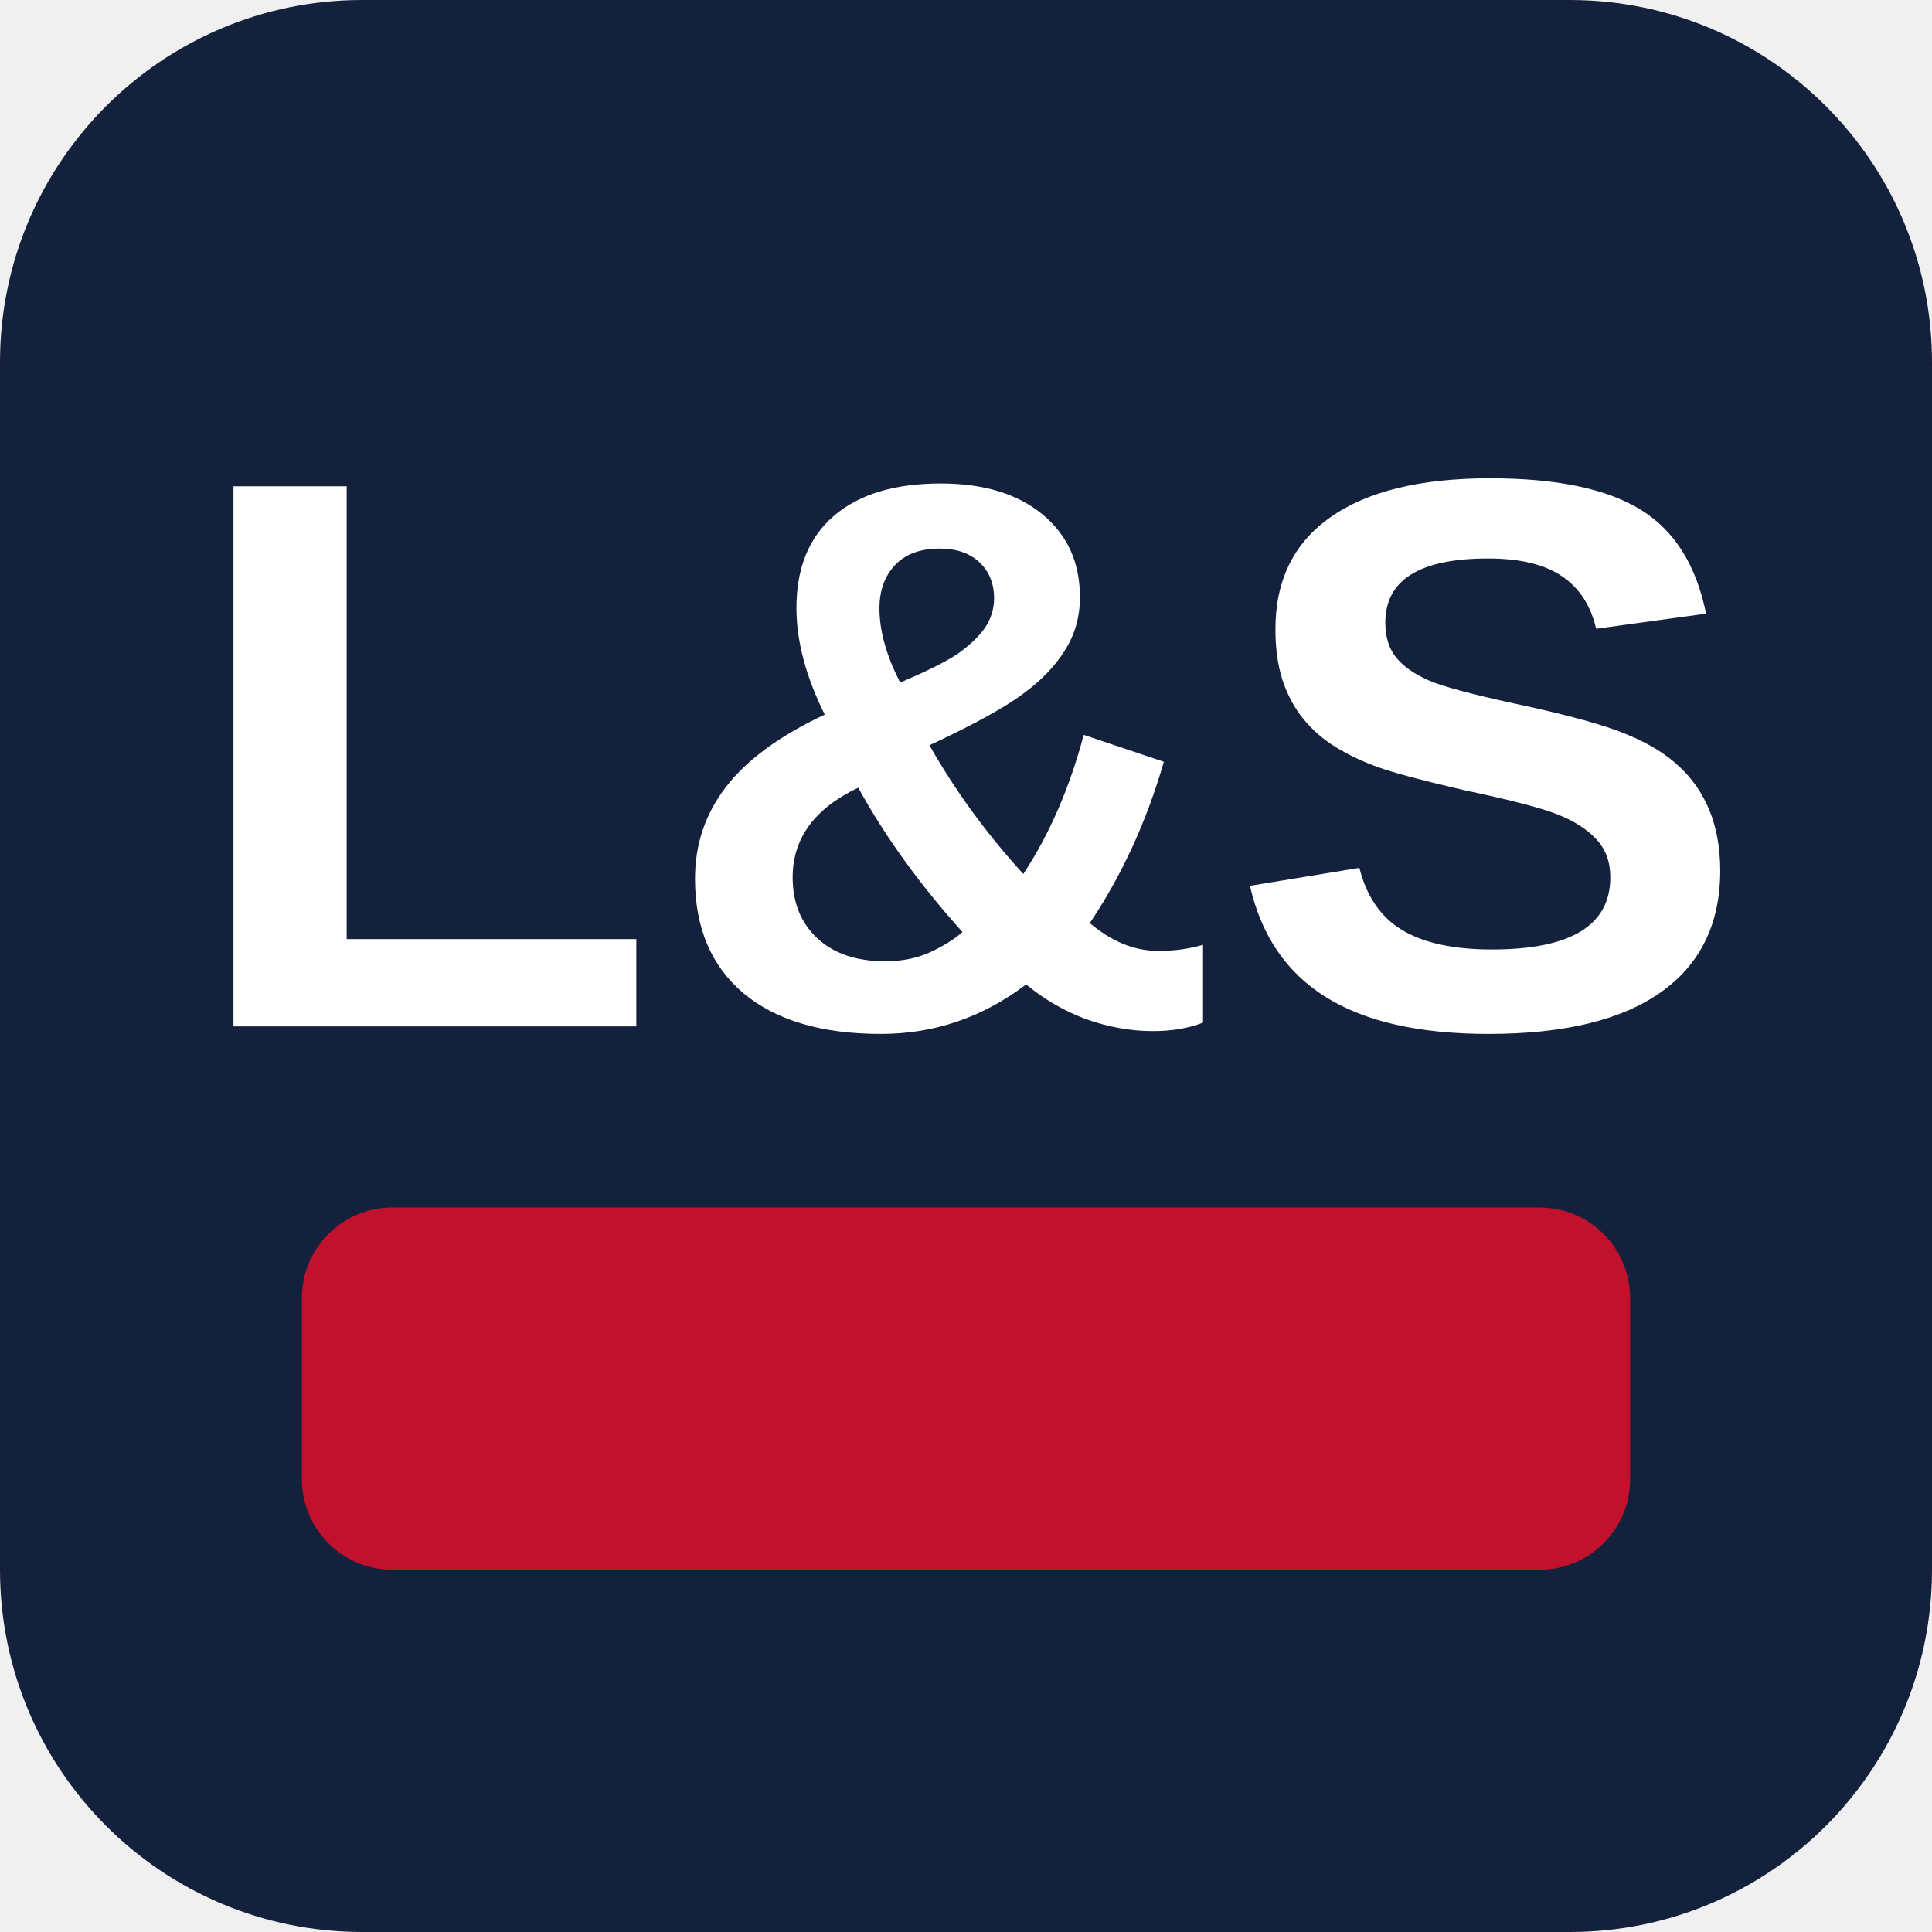
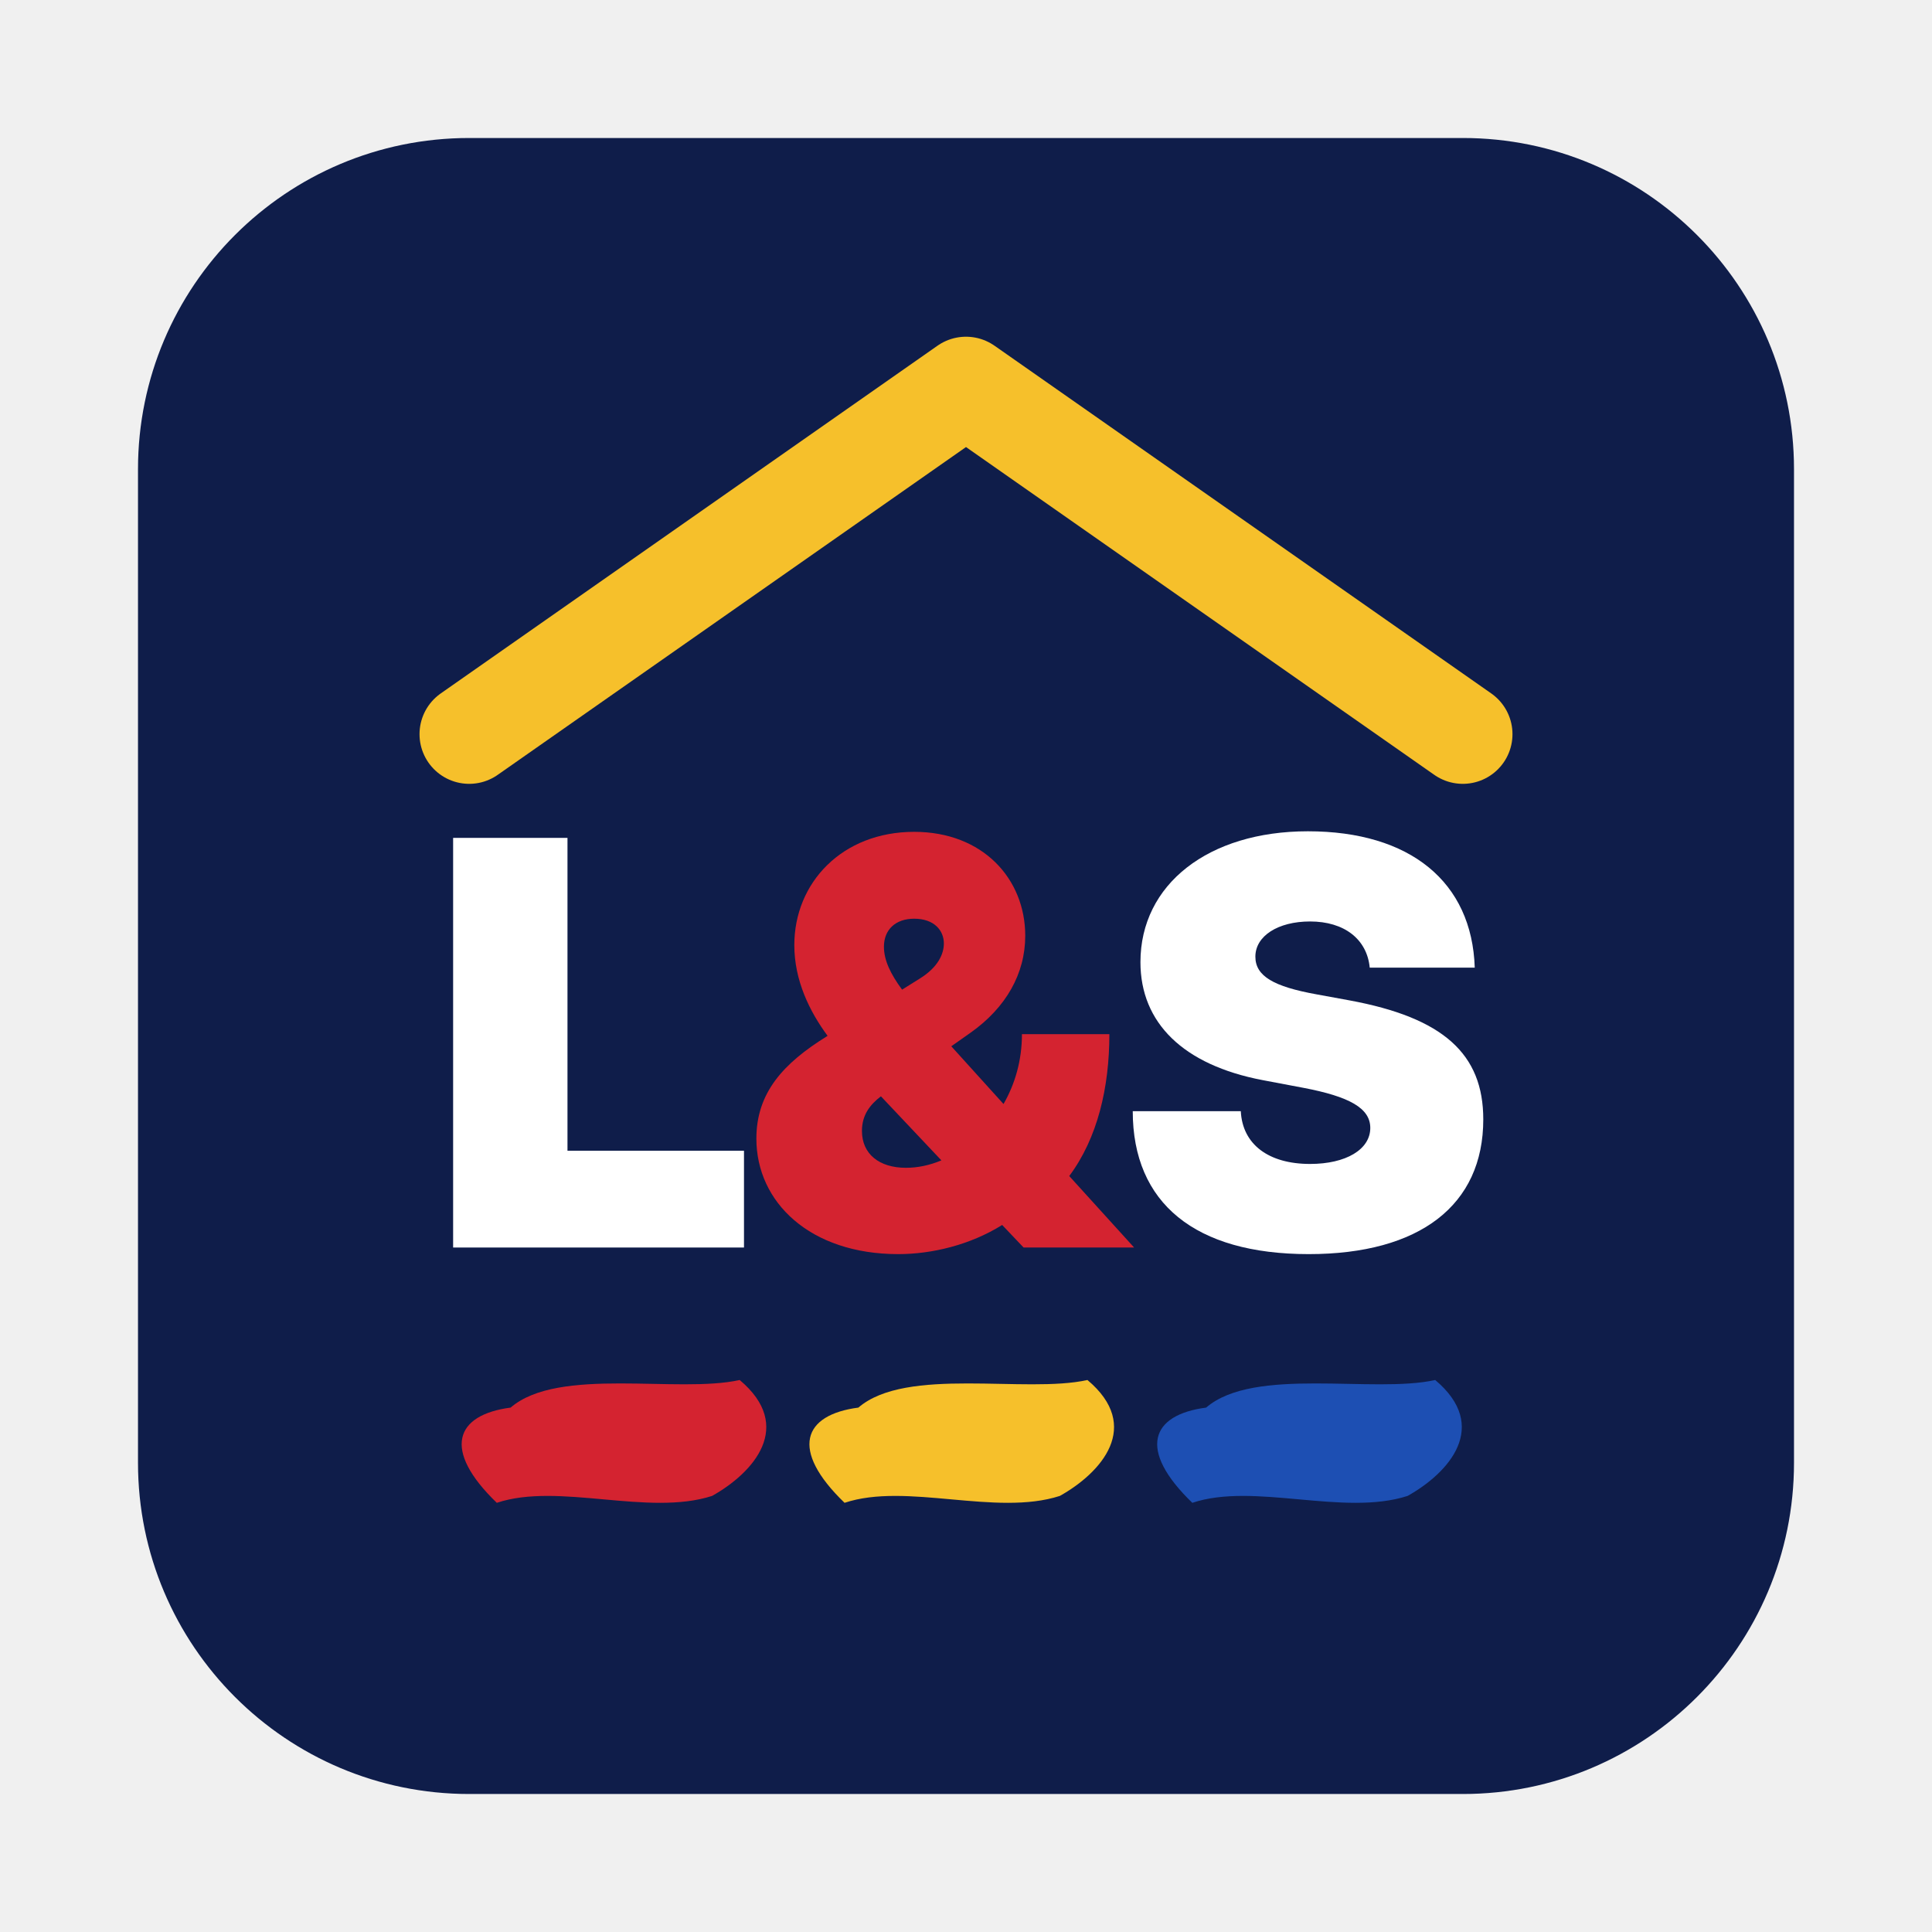
- <svg xmlns="http://www.w3.org/2000/svg" viewBox="0 0 64 64">
-   <rect width="64" height="64" rx="12" fill="#14213d" />
-   <rect x="10" y="40" width="44" height="12" rx="3" fill="#c0122d" />
-   <text x="32" y="34" text-anchor="middle" font-family="Arial Narrow,Arial,sans-serif" font-weight="900" font-size="26" fill="#fff">L&amp;S</text>
+ <svg xmlns="http://www.w3.org/2000/svg" viewBox="0 0 140 140" width="140" height="140">
+   <rect x="10" y="10" width="120" height="120" rx="24.0" fill="#0f1d4a" />
+   <path d="M34.0,53.2 L70.0,28.0 L106.0,53.2" fill="none" stroke="#f6c02b" stroke-width="7.2" stroke-linecap="round" stroke-linejoin="round" />
+   <path d="M32.835 90.4H53.912V83.388H41.122V60.716H32.835Z" fill="#ffffff" />
+   <path d="M65.089 90.878C67.52 90.878 70.289 90.221 72.62 88.766L74.174 90.4H82.182L77.481 85.22C79.533 82.471 80.389 78.805 80.389 74.941H74.054C74.054 76.833 73.556 78.546 72.719 80.001L68.934 75.817L70.349 74.821C72.899 73.008 74.293 70.558 74.293 67.809C74.293 63.685 71.225 60.278 66.245 60.278C61.025 60.278 57.559 63.964 57.559 68.486C57.559 71.056 58.674 73.307 59.969 75.06L59.91 75.1C56.762 77.052 54.81 79.184 54.81 82.511C54.81 87.113 58.694 90.878 65.089 90.878ZM68.217 84.085C67.36 84.443 66.504 84.623 65.647 84.623C63.715 84.623 62.46 83.627 62.46 81.953C62.46 80.778 63.057 80.041 63.834 79.443ZM65.368 71.713C64.531 70.578 64.053 69.582 64.053 68.605C64.053 67.37 64.89 66.573 66.245 66.573C67.699 66.573 68.396 67.43 68.396 68.366C68.396 69.104 67.998 70.08 66.643 70.916Z" fill="#d42330" />
+   <path d="M94.833 90.878C102.882 90.878 107.484 87.332 107.484 81.116C107.484 76.375 104.595 73.745 97.782 72.49L95.391 72.052C92.303 71.494 90.969 70.737 90.969 69.323C90.969 67.829 92.602 66.773 94.933 66.773C97.403 66.773 99.057 68.048 99.256 70.12H106.866C106.667 63.904 102.185 60.238 94.774 60.238C87.562 60.238 82.641 64.083 82.641 69.721C82.641 74.124 85.749 77.172 91.487 78.268L94.435 78.825C97.782 79.463 99.296 80.3 99.296 81.734C99.296 83.288 97.543 84.344 94.933 84.344C91.925 84.344 90.032 82.929 89.913 80.519H82.083C82.083 87.193 86.606 90.878 94.833 90.878Z" fill="#ffffff" />
+   <path d="M37.0,102.0 C40.48,99.0 49.12,101.0 53.6,100.0 C57.6,103.36 54.6,106.72 51.6,108.4 C46.96,109.9 40.48,107.4 36.0,108.9 C32.0,105.04 33.0,102.52 37.0,102.0Z" fill="#d42330" />
+   <path d="M62.2,102.0 C65.68,99.0 74.32,101.0 78.8,100.0 C82.8,103.36 79.8,106.72 76.8,108.4 C72.16,109.9 65.68,107.4 61.2,108.9 C57.2,105.04 58.2,102.52 62.2,102.0Z" fill="#f6c02b" />
+   <path d="M87.4,102.0 C90.88,99.0 99.52,101.0 104,100.0 C108,103.36 105,106.72 102,108.4 C97.36,109.9 90.88,107.4 86.4,108.9 C82.4,105.04 83.4,102.52 87.4,102.0Z" fill="#1d4fb3" />
</svg>
